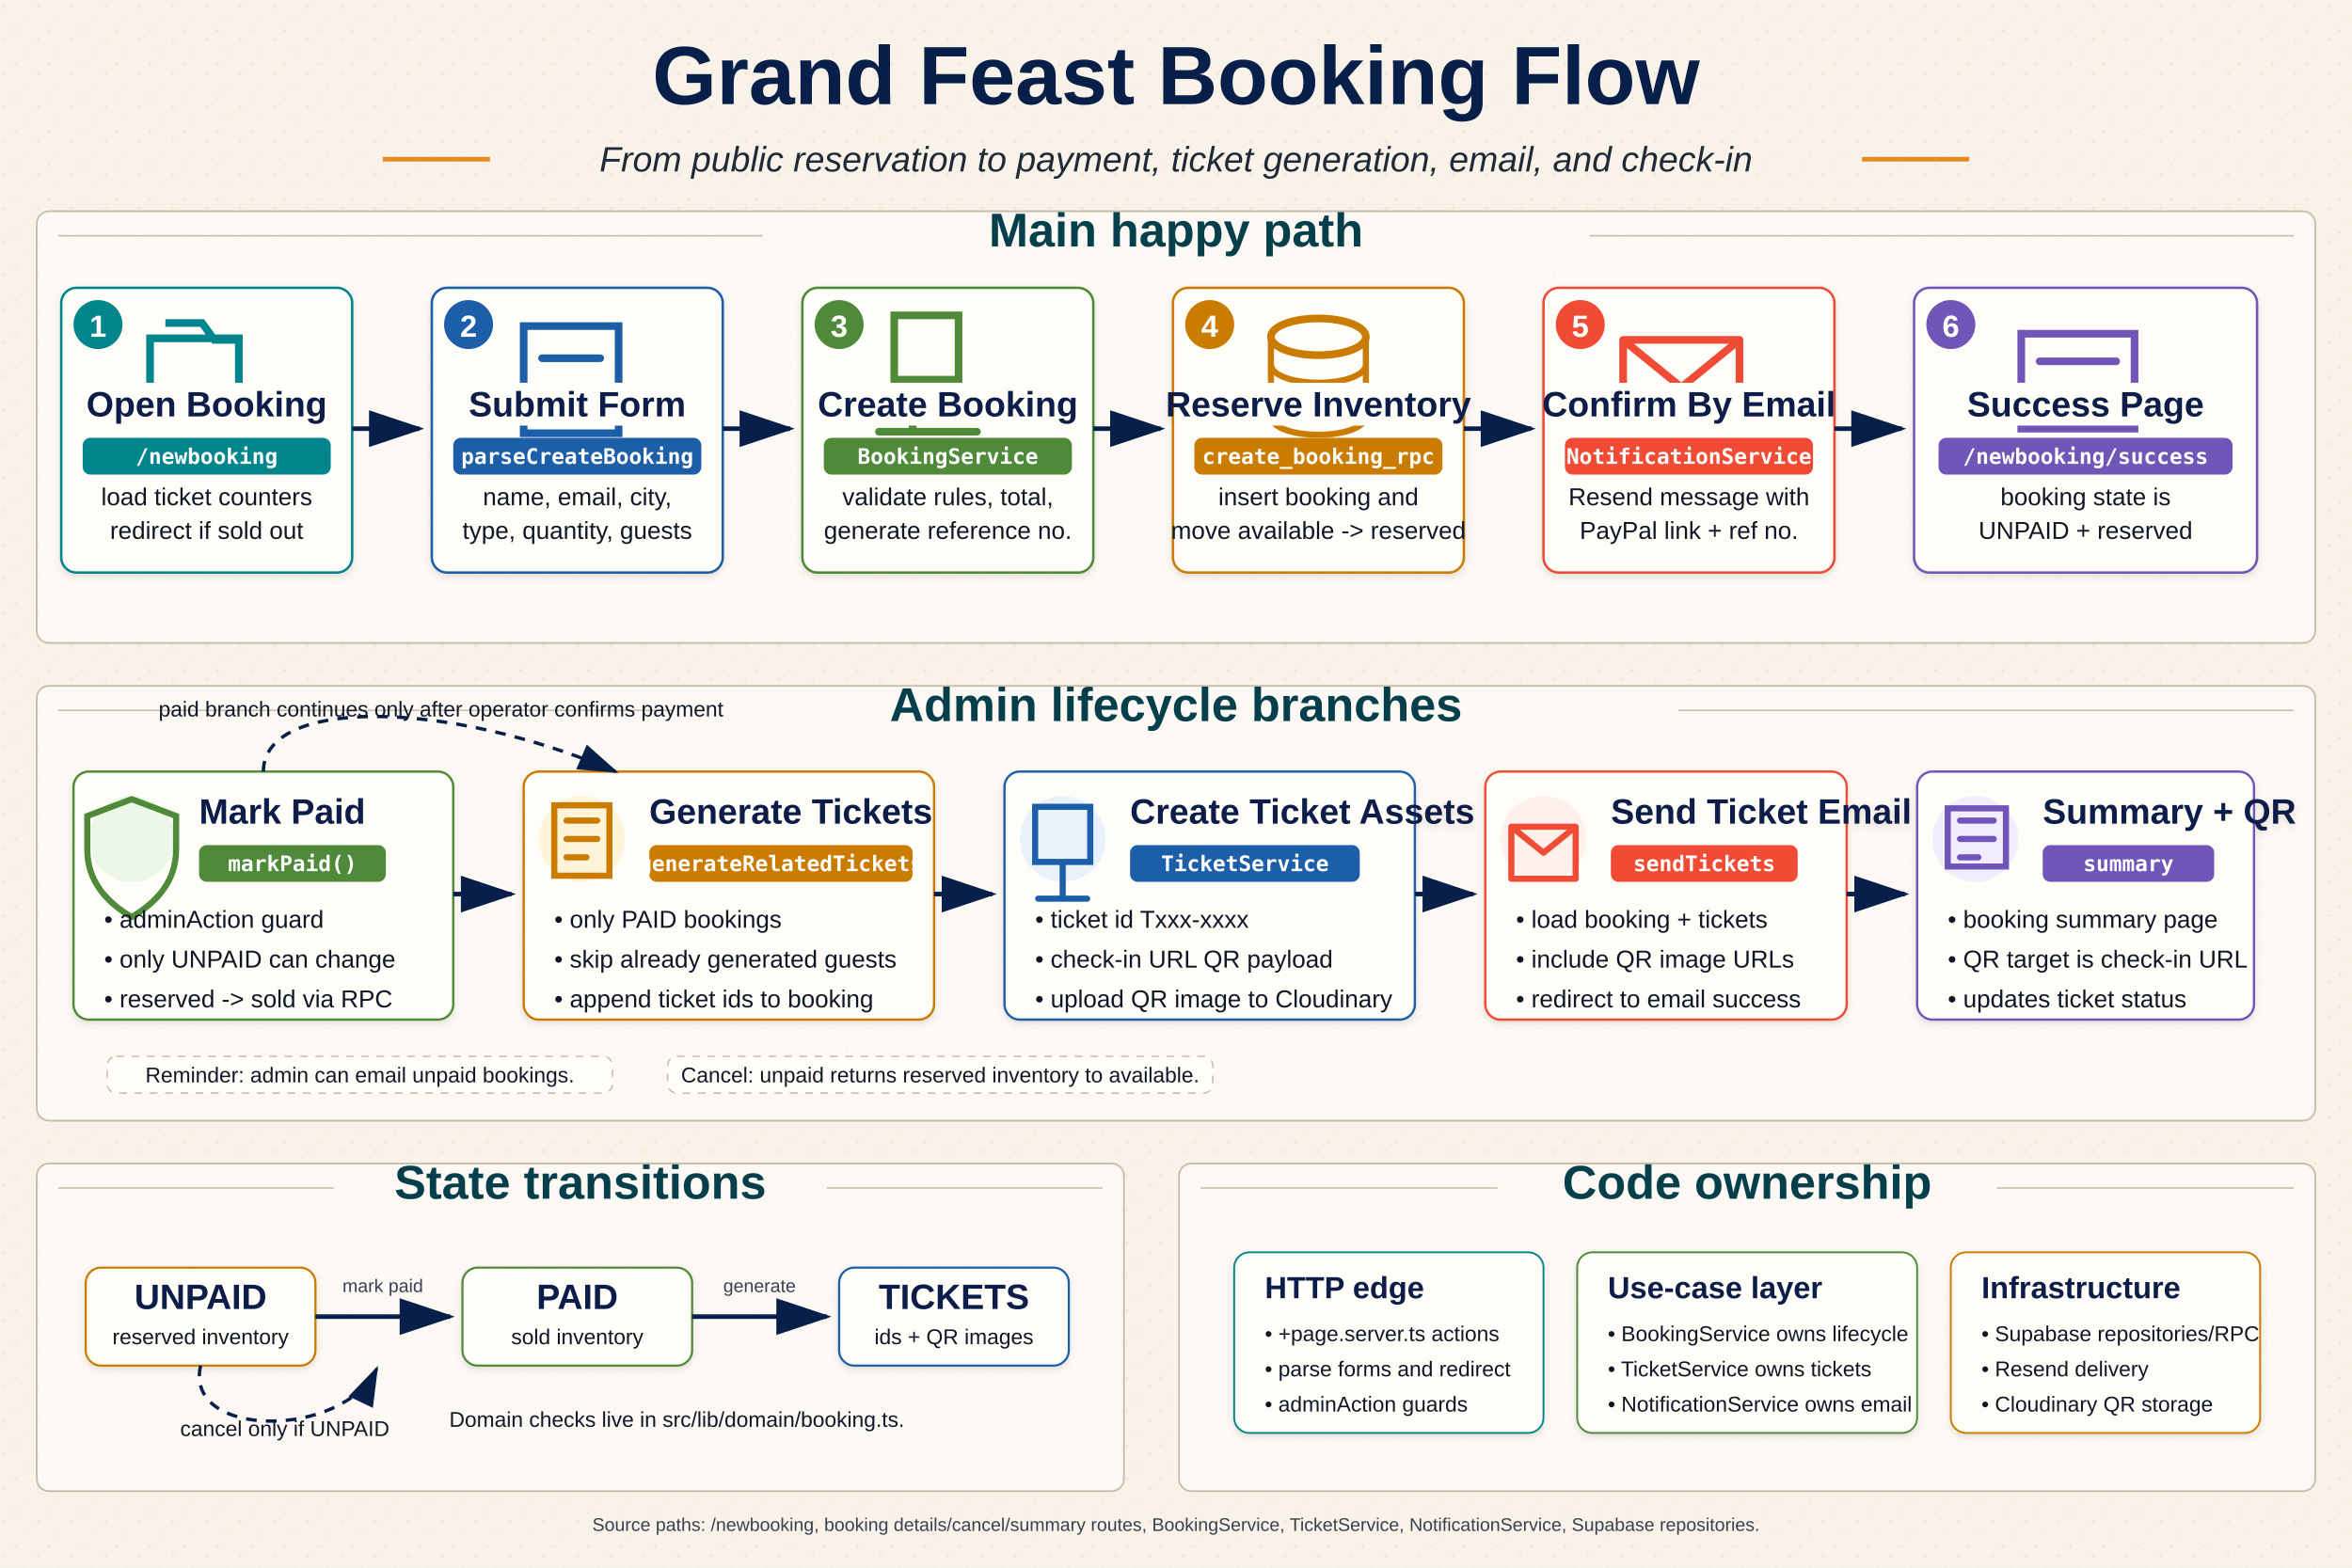
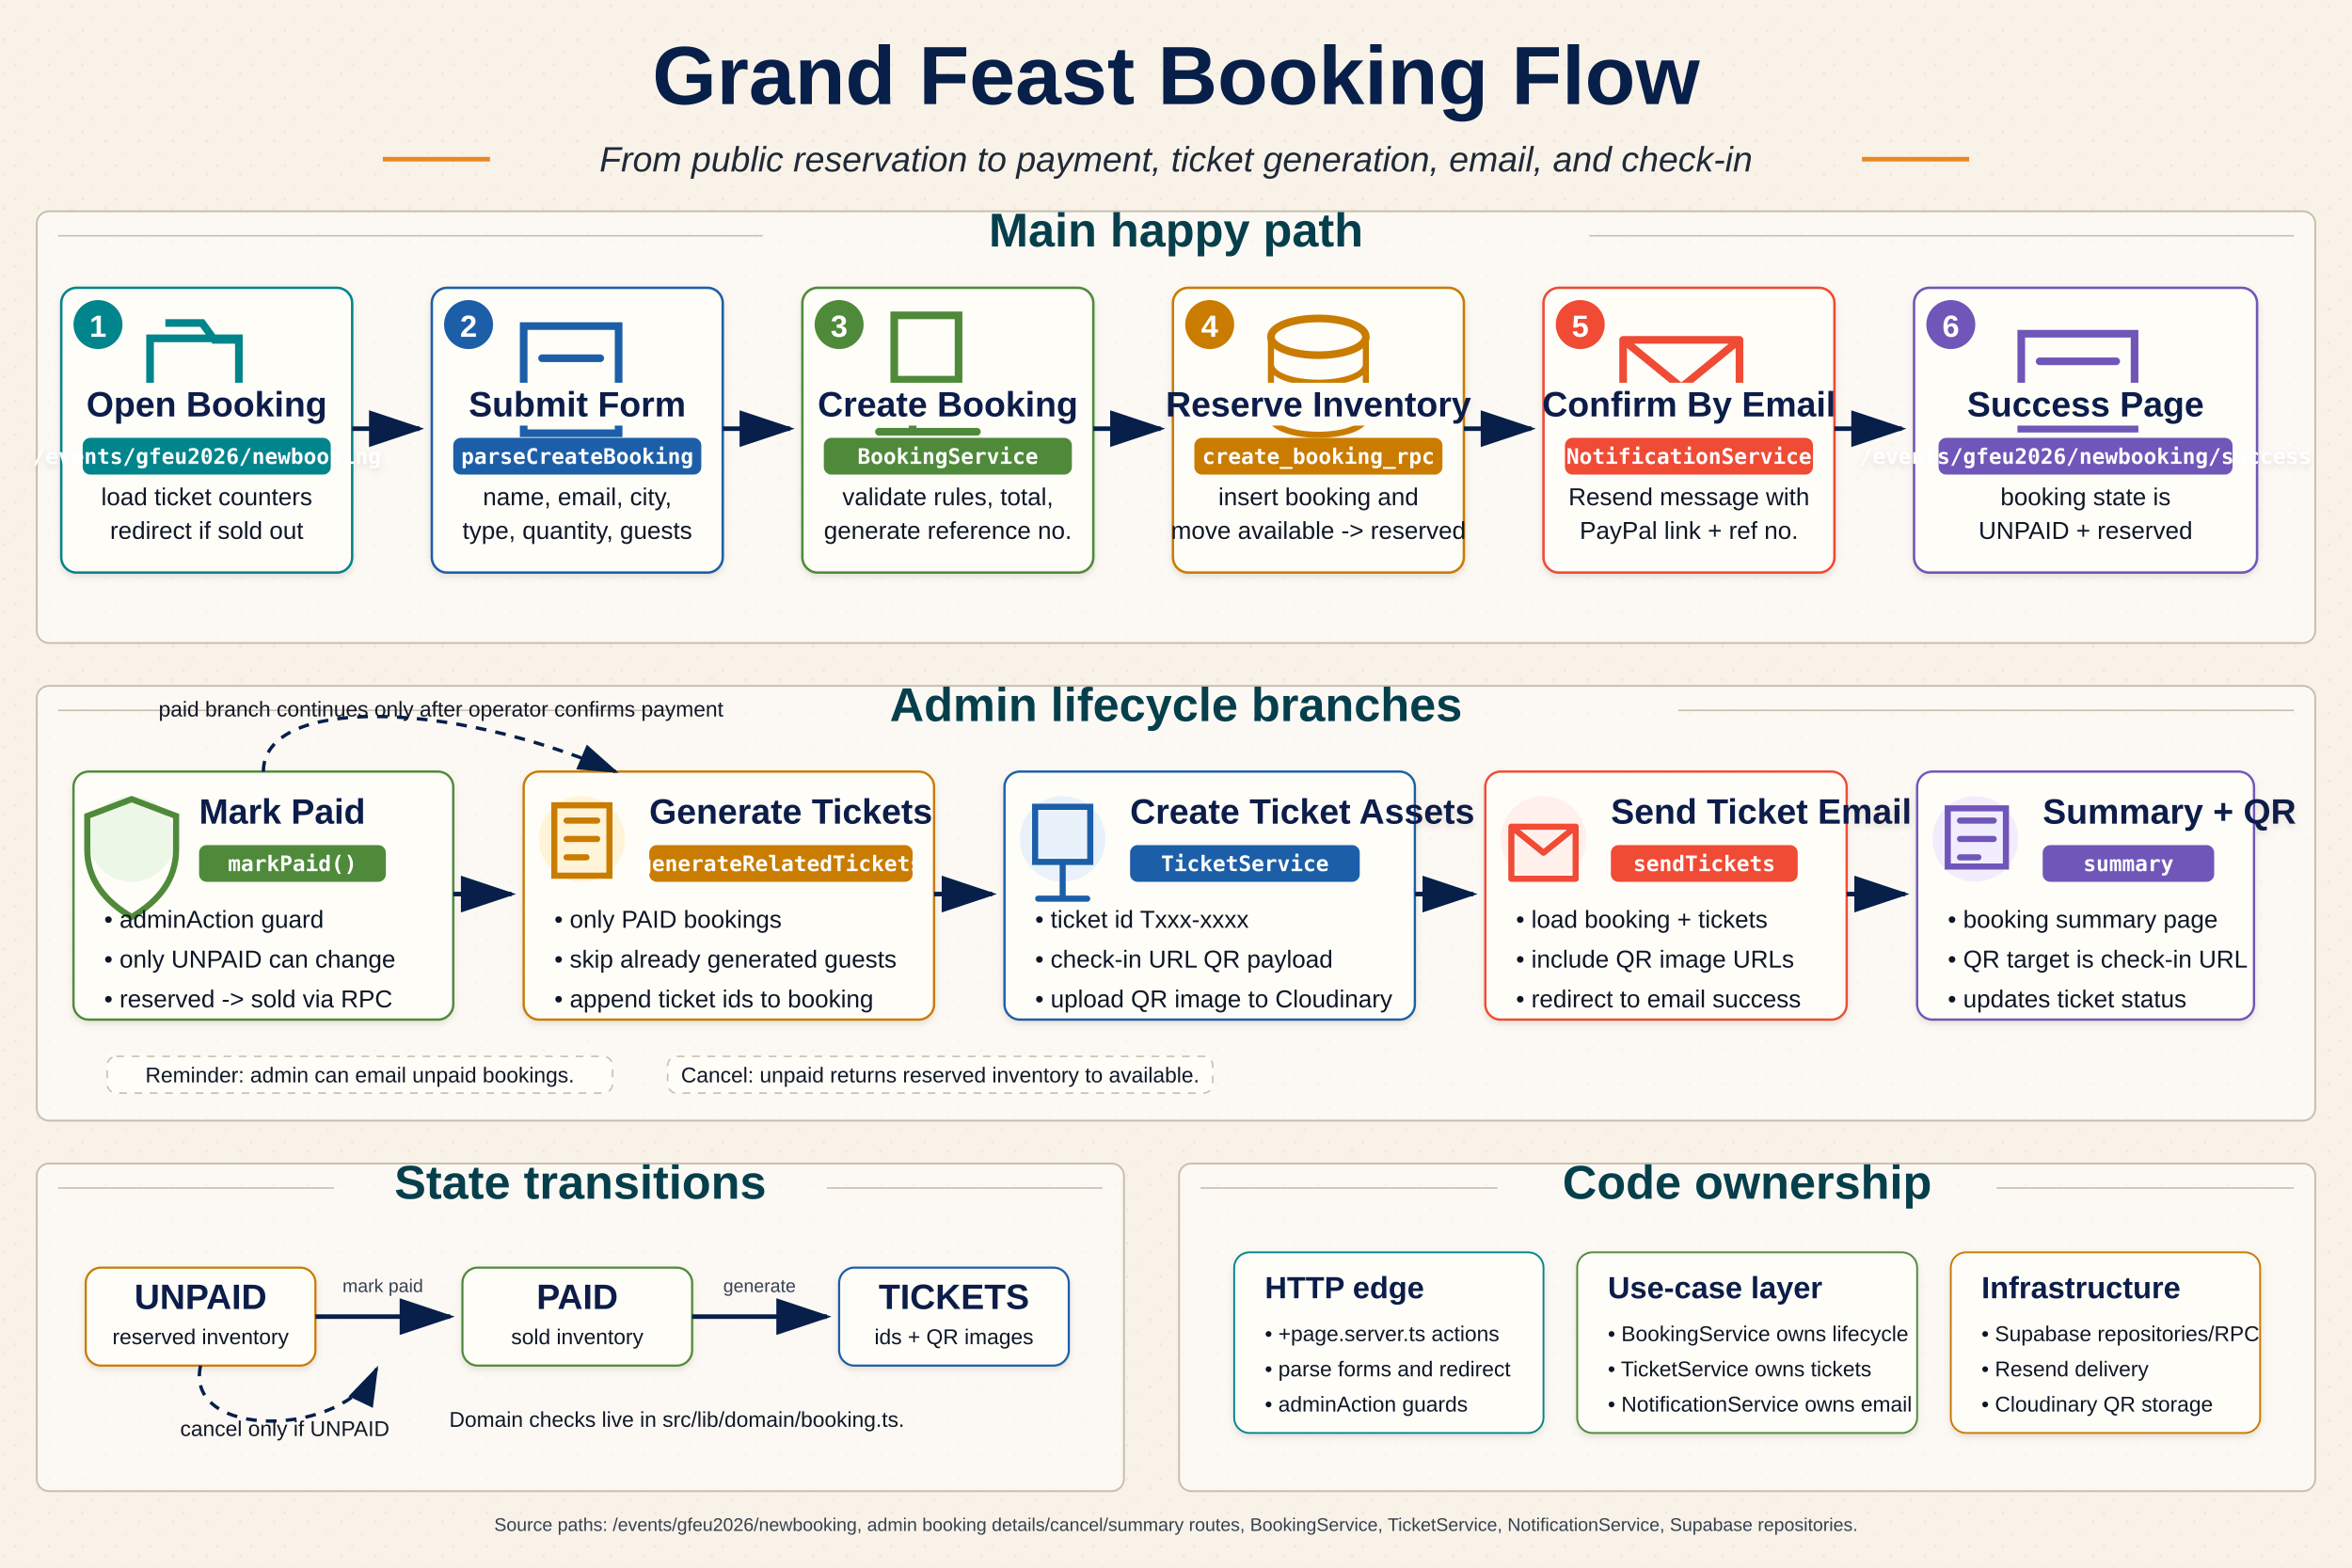
<svg xmlns="http://www.w3.org/2000/svg" width="1536" height="1024" viewBox="0 0 1536 1024">
  <defs>
    <style>
      .bg { fill: #f8f2e8; }
      .grain { opacity: 0.14; }
      .title { font: 800 54px Arial, Helvetica, sans-serif; fill: #071f49; }
      .subtitle { font: italic 23px Arial, Helvetica, sans-serif; fill: #1f2937; }
      .section { font: 800 31px Arial, Helvetica, sans-serif; fill: #063f4c; }
      .card-title { font: 800 23px Arial, Helvetica, sans-serif; fill: #071f49; }
      .small-title { font: 800 20px Arial, Helvetica, sans-serif; fill: #071f49; }
      .path { font: 700 14px Menlo, Consolas, monospace; fill: white; }
      .mono { font: 700 13px Menlo, Consolas, monospace; fill: #071f49; }
      .body { font: 16px Arial, Helvetica, sans-serif; fill: #111827; }
      .body-small { font: 14px Arial, Helvetica, sans-serif; fill: #111827; }
      .micro { font: 12px Arial, Helvetica, sans-serif; fill: #374151; }
      .panel { fill: rgba(255,255,255,0.52); stroke: #c7bfae; stroke-width: 1.2; }
      .teal { stroke: #05858d; }
      .blue { stroke: #1f5fa8; }
      .green { stroke: #4f8a3a; }
      .gold { stroke: #c97b00; }
      .red { stroke: #ef4b36; }
      .purple { stroke: #7057b8; }
      .teal-fill { fill: #05858d; }
      .blue-fill { fill: #1f5fa8; }
      .green-fill { fill: #4f8a3a; }
      .gold-fill { fill: #c97b00; }
      .red-fill { fill: #ef4b36; }
      .purple-fill { fill: #7057b8; }
      .soft-teal { fill: #e4f5f2; }
      .soft-blue { fill: #e9f2fb; }
      .soft-green { fill: #edf7e8; }
      .soft-gold { fill: #fff3d8; }
      .soft-red { fill: #fff0ec; }
      .soft-purple { fill: #f1edff; }
      .arrow { stroke: #071f49; stroke-width: 3; fill: none; marker-end: url(#arrowhead); }
      .thin-arrow { stroke: #071f49; stroke-width: 2.2; fill: none; marker-end: url(#arrowhead); }
      .dash { stroke-dasharray: 7 6; }
    </style>
    <marker id="arrowhead" markerWidth="12" markerHeight="8" refX="11" refY="4" orient="auto">
      <path d="M0,0 L12,4 L0,8 Z" fill="#071f49" />
    </marker>
    <pattern id="speckle" width="22" height="22" patternUnits="userSpaceOnUse">
      <circle cx="3" cy="4" r="1" fill="#bda674" />
      <circle cx="16" cy="12" r="0.8" fill="#d3bc83" />
      <circle cx="10" cy="20" r="0.7" fill="#a98548" />
    </pattern>
    <filter id="shadow" x="-15%" y="-15%" width="130%" height="130%">
      <feDropShadow dx="0" dy="2" stdDeviation="2" flood-color="#7c6d58" flood-opacity="0.18" />
    </filter>
  </defs>
  <rect class="bg" width="1536" height="1024" />
  <rect class="grain" width="1536" height="1024" fill="url(#speckle)" />
  <text x="768" y="68" text-anchor="middle" class="title">Grand Feast Booking Flow</text>
  <line x1="250" y1="104" x2="320" y2="104" stroke="#e88920" stroke-width="3" />
  <text x="768" y="112" text-anchor="middle" class="subtitle">From public reservation to payment, ticket generation, email, and check-in</text>
  <line x1="1216" y1="104" x2="1286" y2="104" stroke="#e88920" stroke-width="3" />
  <rect x="24" y="138" width="1488" height="282" rx="8" class="panel" />
  <line x1="38" y1="154" x2="498" y2="154" stroke="#c7bfae" />
  <line x1="1038" y1="154" x2="1498" y2="154" stroke="#c7bfae" />
  <text x="768" y="161" text-anchor="middle" class="section">Main happy path</text>
  <g filter="url(#shadow)">
    <rect x="40" y="188" width="190" height="186" rx="10" fill="#fffdf8" class="teal" stroke-width="1.6" />
    <circle cx="64" cy="212" r="16" class="teal-fill" />
    <text x="64" y="220" text-anchor="middle" font-family="Arial" font-size="20" font-weight="800" fill="white">1</text>
    <path d="M98 221 h58 v42 h-58 z M108 211 h24 l8 11 h16" fill="none" stroke="#05858d" stroke-width="5" />
    <rect x="56" y="250" width="158" height="28" rx="4" fill="#fffdf8" />
    <text x="135" y="272" text-anchor="middle" class="card-title">Open Booking</text>
    <rect x="54" y="286" width="162" height="24" rx="5" class="teal-fill" />
-     <text x="135" y="303" text-anchor="middle" class="path">/newbooking</text>
+     <text x="135" y="303" text-anchor="middle" class="path">/events/gfeu2026/newbooking</text>
    <text x="135" y="330" text-anchor="middle" class="body">load ticket counters</text>
    <text x="135" y="352" text-anchor="middle" class="body">redirect if sold out</text>
    <rect x="282" y="188" width="190" height="186" rx="10" fill="#fffdf8" class="blue" stroke-width="1.6" />
    <circle cx="306" cy="212" r="16" class="blue-fill" />
    <text x="306" y="220" text-anchor="middle" font-family="Arial" font-size="20" font-weight="800" fill="white">2</text>
    <path d="M342 213 h62 v70 h-62 z M354 234 h38 M354 254 h38 M354 274 h24" fill="none" stroke="#1f5fa8" stroke-width="5" stroke-linecap="round" />
    <rect x="298" y="250" width="158" height="28" rx="4" fill="#fffdf8" />
    <text x="377" y="272" text-anchor="middle" class="card-title">Submit Form</text>
    <rect x="296" y="286" width="162" height="24" rx="5" class="blue-fill" />
    <text x="377" y="303" text-anchor="middle" class="path">parseCreateBooking</text>
    <text x="377" y="330" text-anchor="middle" class="body">name, email, city,</text>
    <text x="377" y="352" text-anchor="middle" class="body">type, quantity, guests</text>
    <rect x="524" y="188" width="190" height="186" rx="10" fill="#fffdf8" class="green" stroke-width="1.6" />
    <circle cx="548" cy="212" r="16" class="green-fill" />
    <text x="548" y="220" text-anchor="middle" font-family="Arial" font-size="20" font-weight="800" fill="white">3</text>
    <path d="M584 206 h42 v42 h-42 z M596 248 v34 M574 282 h64" fill="none" stroke="#4f8a3a" stroke-width="5" stroke-linecap="round" />
    <rect x="532" y="250" width="174" height="28" rx="4" fill="#fffdf8" />
    <text x="619" y="272" text-anchor="middle" class="card-title">Create Booking</text>
    <rect x="538" y="286" width="162" height="24" rx="5" class="green-fill" />
    <text x="619" y="303" text-anchor="middle" class="path">BookingService</text>
    <text x="619" y="330" text-anchor="middle" class="body">validate rules, total,</text>
    <text x="619" y="352" text-anchor="middle" class="body">generate reference no.</text>
    <rect x="766" y="188" width="190" height="186" rx="10" fill="#fffdf8" class="gold" stroke-width="1.6" />
    <circle cx="790" cy="212" r="16" class="gold-fill" />
    <text x="790" y="220" text-anchor="middle" font-family="Arial" font-size="20" font-weight="800" fill="white">4</text>
    <ellipse cx="861" cy="220" rx="31" ry="12" fill="none" stroke="#c97b00" stroke-width="5" />
    <path d="M830 220 v52 c0 7 14 12 31 12 s31 -5 31 -12 v-52 M830 238 c0 7 14 12 31 12 s31 -5 31 -12 M830 256 c0 7 14 12 31 12 s31 -5 31 -12" fill="none" stroke="#c97b00" stroke-width="4" />
    <rect x="774" y="250" width="174" height="28" rx="4" fill="#fffdf8" />
    <text x="861" y="272" text-anchor="middle" class="card-title">Reserve Inventory</text>
    <rect x="780" y="286" width="162" height="24" rx="5" class="gold-fill" />
    <text x="861" y="303" text-anchor="middle" class="path">create_booking_rpc</text>
    <text x="861" y="330" text-anchor="middle" class="body">insert booking and</text>
    <text x="861" y="352" text-anchor="middle" class="body">move available -&gt; reserved</text>
    <rect x="1008" y="188" width="190" height="186" rx="10" fill="#fffdf8" class="red" stroke-width="1.6" />
    <circle cx="1032" cy="212" r="16" class="red-fill" />
    <text x="1032" y="220" text-anchor="middle" font-family="Arial" font-size="20" font-weight="800" fill="white">5</text>
    <path d="M1060 222 h76 v52 h-76 z M1060 222 l38 31 l38 -31" fill="none" stroke="#ef4b36" stroke-width="5" stroke-linejoin="round" />
    <rect x="1016" y="250" width="174" height="28" rx="4" fill="#fffdf8" />
    <text x="1103" y="272" text-anchor="middle" class="card-title">Confirm By Email</text>
    <rect x="1022" y="286" width="162" height="24" rx="5" class="red-fill" />
    <text x="1103" y="303" text-anchor="middle" class="path">NotificationService</text>
    <text x="1103" y="330" text-anchor="middle" class="body">Resend message with</text>
    <text x="1103" y="352" text-anchor="middle" class="body">PayPal link + ref no.</text>
    <rect x="1250" y="188" width="224" height="186" rx="10" fill="#fffdf8" class="purple" stroke-width="1.6" />
    <circle cx="1274" cy="212" r="16" class="purple-fill" />
    <text x="1274" y="220" text-anchor="middle" font-family="Arial" font-size="20" font-weight="800" fill="white">6</text>
    <path d="M1320 218 h74 v62 h-74 z M1332 236 h50 M1332 254 h50 M1332 272 h28" fill="none" stroke="#7057b8" stroke-width="5" stroke-linecap="round" />
    <rect x="1276" y="250" width="172" height="28" rx="4" fill="#fffdf8" />
    <text x="1362" y="272" text-anchor="middle" class="card-title">Success Page</text>
    <rect x="1266" y="286" width="192" height="24" rx="5" class="purple-fill" />
-     <text x="1362" y="303" text-anchor="middle" class="path">/newbooking/success</text>
+     <text x="1362" y="303" text-anchor="middle" class="path">/events/gfeu2026/newbooking/success</text>
    <text x="1362" y="330" text-anchor="middle" class="body">booking state is</text>
    <text x="1362" y="352" text-anchor="middle" class="body">UNPAID + reserved</text>
  </g>
  <path d="M230 280 H274" class="arrow" />
  <path d="M472 280 H516" class="arrow" />
  <path d="M714 280 H758" class="arrow" />
  <path d="M956 280 H1000" class="arrow" />
  <path d="M1198 280 H1242" class="arrow" />
  <rect x="24" y="448" width="1488" height="284" rx="8" class="panel" />
  <line x1="38" y1="464" x2="440" y2="464" stroke="#c7bfae" />
  <line x1="1096" y1="464" x2="1498" y2="464" stroke="#c7bfae" />
  <text x="768" y="471" text-anchor="middle" class="section">Admin lifecycle branches</text>
  <g filter="url(#shadow)">
    <rect x="48" y="504" width="248" height="162" rx="10" fill="#fffdf8" class="green" stroke-width="1.5" />
    <circle cx="86" cy="548" r="28" class="soft-green" />
    <path d="M86 522 l29 11 v22 c0 20 -12 34 -29 44 c-17 -10 -29 -24 -29 -44 v-22 z" fill="none" stroke="#4f8a3a" stroke-width="4" />
    <text x="130" y="538" class="card-title">Mark Paid</text>
    <rect x="130" y="552" width="122" height="24" rx="5" class="green-fill" />
    <text x="191" y="569" text-anchor="middle" class="path">markPaid()</text>
    <text x="68" y="606" class="body">• adminAction guard</text>
    <text x="68" y="632" class="body">• only UNPAID can change</text>
    <text x="68" y="658" class="body">• reserved -&gt; sold via RPC</text>
    <rect x="342" y="504" width="268" height="162" rx="10" fill="#fffdf8" class="gold" stroke-width="1.5" />
    <circle cx="380" cy="548" r="28" class="soft-gold" />
    <path d="M362 526 h36 v46 h-36 z M370 536 h20 M370 548 h20 M370 560 h13" fill="none" stroke="#c97b00" stroke-width="4" stroke-linecap="round" />
    <text x="424" y="538" class="card-title">Generate Tickets</text>
    <rect x="424" y="552" width="172" height="24" rx="5" class="gold-fill" />
    <text x="510" y="569" text-anchor="middle" class="path">generateRelatedTickets</text>
    <text x="362" y="606" class="body">• only PAID bookings</text>
    <text x="362" y="632" class="body">• skip already generated guests</text>
    <text x="362" y="658" class="body">• append ticket ids to booking</text>
    <rect x="656" y="504" width="268" height="162" rx="10" fill="#fffdf8" class="blue" stroke-width="1.5" />
    <circle cx="694" cy="548" r="28" class="soft-blue" />
    <path d="M676 527 h36 v36 h-36 z M694 563 v24 M678 587 h32" fill="none" stroke="#1f5fa8" stroke-width="4" stroke-linecap="round" />
    <text x="738" y="538" class="card-title">Create Ticket Assets</text>
    <rect x="738" y="552" width="150" height="24" rx="5" class="blue-fill" />
    <text x="813" y="569" text-anchor="middle" class="path">TicketService</text>
    <text x="676" y="606" class="body">• ticket id Txxx-xxxx</text>
    <text x="676" y="632" class="body">• check-in URL QR payload</text>
    <text x="676" y="658" class="body">• upload QR image to Cloudinary</text>
    <rect x="970" y="504" width="236" height="162" rx="10" fill="#fffdf8" class="red" stroke-width="1.5" />
    <circle cx="1008" cy="548" r="28" class="soft-red" />
    <path d="M987 540 h42 v34 h-42 z M987 540 l21 17 l21 -17" fill="none" stroke="#ef4b36" stroke-width="4" stroke-linejoin="round" />
    <text x="1052" y="538" class="card-title">Send Ticket Email</text>
    <rect x="1052" y="552" width="122" height="24" rx="5" class="red-fill" />
    <text x="1113" y="569" text-anchor="middle" class="path">sendTickets</text>
    <text x="990" y="606" class="body">• load booking + tickets</text>
    <text x="990" y="632" class="body">• include QR image URLs</text>
    <text x="990" y="658" class="body">• redirect to email success</text>
    <rect x="1252" y="504" width="220" height="162" rx="10" fill="#fffdf8" class="purple" stroke-width="1.5" />
    <circle cx="1290" cy="548" r="28" class="soft-purple" />
    <path d="M1272 528 h38 v38 h-38 z M1280 536 h22 M1280 548 h22 M1280 560 h12" fill="none" stroke="#7057b8" stroke-width="4" stroke-linecap="round" />
    <rect x="1318" y="516" width="132" height="28" rx="4" fill="#fffdf8" />
    <text x="1334" y="538" class="card-title">Summary + QR</text>
    <rect x="1334" y="552" width="112" height="24" rx="5" class="purple-fill" />
    <text x="1390" y="569" text-anchor="middle" class="path">summary</text>
    <text x="1272" y="606" class="body">• booking summary page</text>
    <text x="1272" y="632" class="body">• QR target is check-in URL</text>
    <text x="1272" y="658" class="body">• updates ticket status</text>
  </g>
  <path d="M296 584 H334" class="arrow" />
  <path d="M610 584 H648" class="arrow" />
  <path d="M924 584 H962" class="arrow" />
  <path d="M1206 584 H1244" class="arrow" />
  <g>
    <path d="M172 504 C172 456 290 456 402 504" class="thin-arrow dash" />
    <text x="288" y="468" text-anchor="middle" class="body-small">paid branch continues only after operator confirms payment</text>
  </g>
  <rect x="70" y="690" width="330" height="24" rx="6" fill="#fffdf8" stroke="#c7bfae" stroke-dasharray="5 5" />
  <text x="235" y="707" text-anchor="middle" class="body-small">Reminder: admin can email unpaid bookings.</text>
  <rect x="436" y="690" width="356" height="24" rx="6" fill="#fffdf8" stroke="#c7bfae" stroke-dasharray="5 5" />
  <text x="614" y="707" text-anchor="middle" class="body-small">Cancel: unpaid returns reserved inventory to available.</text>
  <rect x="24" y="760" width="710" height="214" rx="8" class="panel" />
  <line x1="38" y1="776" x2="218" y2="776" stroke="#c7bfae" />
  <line x1="540" y1="776" x2="720" y2="776" stroke="#c7bfae" />
  <text x="379" y="783" text-anchor="middle" class="section">State transitions</text>
  <g filter="url(#shadow)">
    <rect x="56" y="828" width="150" height="64" rx="10" fill="#fffdf8" class="gold" stroke-width="1.4" />
    <text x="131" y="855" text-anchor="middle" class="card-title">UNPAID</text>
    <text x="131" y="878" text-anchor="middle" class="body-small">reserved inventory</text>
    <rect x="302" y="828" width="150" height="64" rx="10" fill="#fffdf8" class="green" stroke-width="1.4" />
    <text x="377" y="855" text-anchor="middle" class="card-title">PAID</text>
    <text x="377" y="878" text-anchor="middle" class="body-small">sold inventory</text>
    <rect x="548" y="828" width="150" height="64" rx="10" fill="#fffdf8" class="blue" stroke-width="1.4" />
    <text x="623" y="855" text-anchor="middle" class="card-title">TICKETS</text>
    <text x="623" y="878" text-anchor="middle" class="body-small">ids + QR images</text>
  </g>
  <path d="M206 860 H294" class="arrow" />
  <text x="250" y="844" text-anchor="middle" class="micro">mark paid</text>
  <path d="M452 860 H540" class="arrow" />
  <text x="496" y="844" text-anchor="middle" class="micro">generate</text>
  <path d="M131 892 C120 940 224 940 246 894" class="thin-arrow dash" stroke="#ef4b36" />
  <text x="186" y="938" text-anchor="middle" class="body-small">cancel only if UNPAID</text>
  <text x="442" y="932" text-anchor="middle" class="body-small">Domain checks live in src/lib/domain/booking.ts.</text>
  <rect x="770" y="760" width="742" height="214" rx="8" class="panel" />
  <line x1="784" y1="776" x2="978" y2="776" stroke="#c7bfae" />
  <line x1="1304" y1="776" x2="1498" y2="776" stroke="#c7bfae" />
  <text x="1141" y="783" text-anchor="middle" class="section">Code ownership</text>
  <g filter="url(#shadow)">
    <rect x="806" y="818" width="202" height="118" rx="10" fill="#fffdf8" class="teal" stroke-width="1.2" />
    <text x="826" y="848" class="small-title" fill="#05858d">HTTP edge</text>
    <text x="826" y="876" class="body-small">• +page.server.ts actions</text>
    <text x="826" y="899" class="body-small">• parse forms and redirect</text>
    <text x="826" y="922" class="body-small">• adminAction guards</text>
    <rect x="1030" y="818" width="222" height="118" rx="10" fill="#fffdf8" class="green" stroke-width="1.2" />
    <text x="1050" y="848" class="small-title" fill="#4f8a3a">Use-case layer</text>
    <text x="1050" y="876" class="body-small">• BookingService owns lifecycle</text>
    <text x="1050" y="899" class="body-small">• TicketService owns tickets</text>
    <text x="1050" y="922" class="body-small">• NotificationService owns email</text>
    <rect x="1274" y="818" width="202" height="118" rx="10" fill="#fffdf8" class="gold" stroke-width="1.2" />
    <text x="1294" y="848" class="small-title" fill="#c97b00">Infrastructure</text>
    <text x="1294" y="876" class="body-small">• Supabase repositories/RPC</text>
    <text x="1294" y="899" class="body-small">• Resend delivery</text>
    <text x="1294" y="922" class="body-small">• Cloudinary QR storage</text>
  </g>
-   <text x="768" y="1000" text-anchor="middle" class="micro">Source paths: /newbooking, booking details/cancel/summary routes, BookingService, TicketService, NotificationService, Supabase repositories.</text>
+   <text x="768" y="1000" text-anchor="middle" class="micro">Source paths: /events/gfeu2026/newbooking, admin booking details/cancel/summary routes, BookingService, TicketService, NotificationService, Supabase repositories.</text>
</svg>
